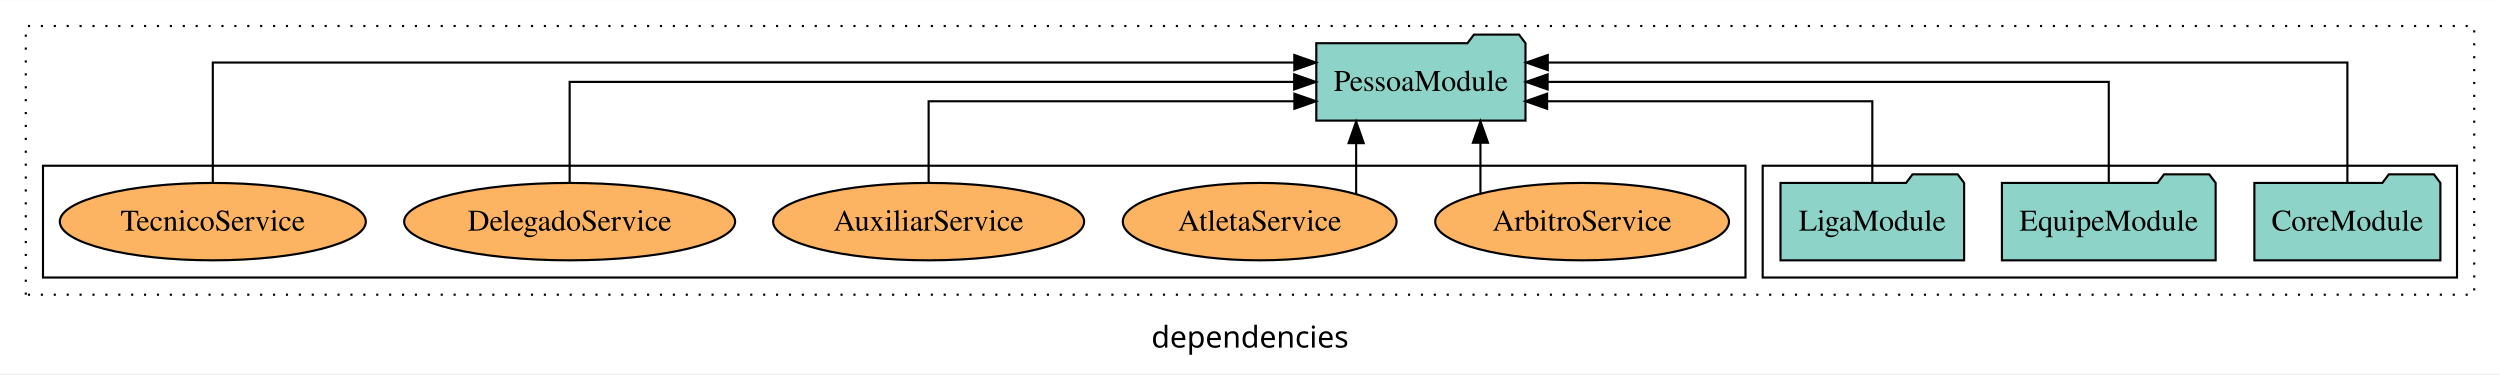
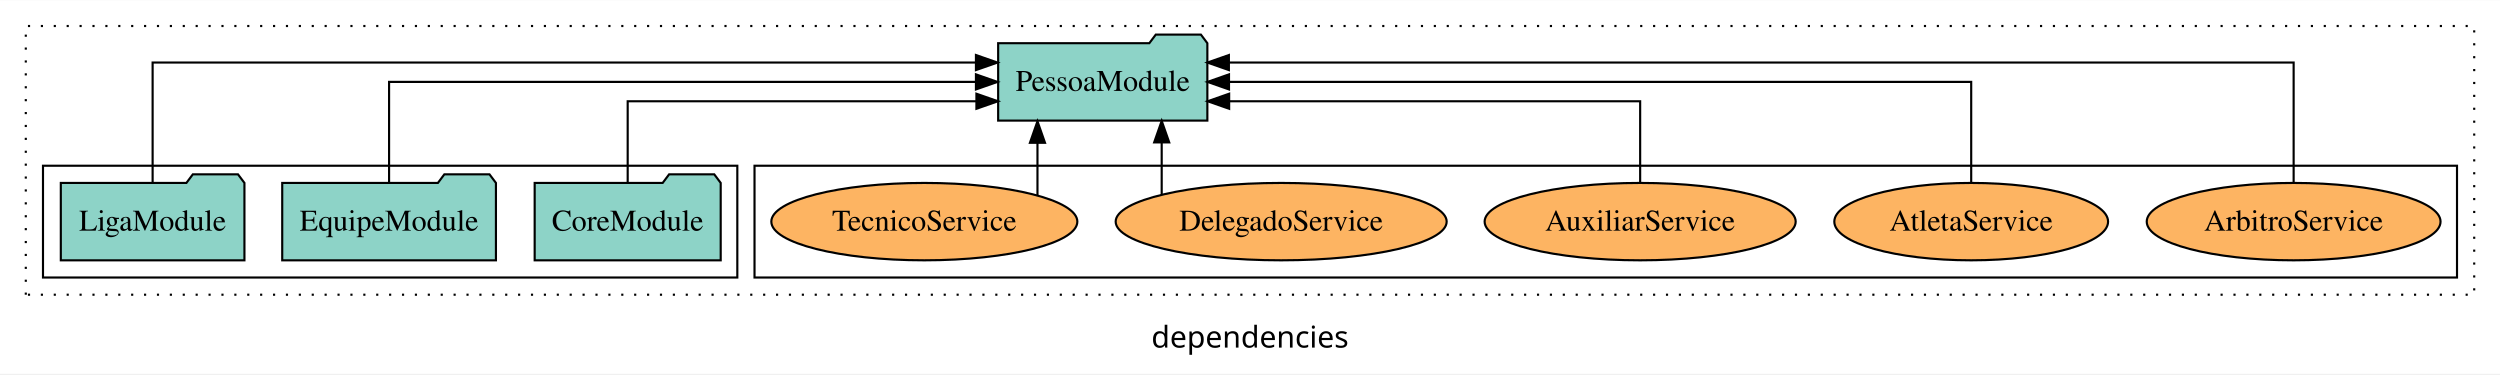
<svg xmlns="http://www.w3.org/2000/svg" width="1163pt" height="174pt" viewBox="0.00 0.00 1163.00 173.80">
  <g id="graph0" class="graph" transform="scale(1 1) rotate(0) translate(4 169.8)">
    <polygon fill="white" stroke="transparent" points="-4,4 -4,-169.8 1159,-169.8 1159,4 -4,4" />
    <text text-anchor="middle" x="577.5" y="-8.2" font-family="sans-serif" font-size="14.00">dependencies</text>
    <g id="clust1" class="cluster">
      <polygon fill="none" stroke="black" stroke-dasharray="1,5" points="8,-32.8 8,-157.8 1147,-157.8 1147,-32.8 8,-32.8" />
    </g>
+     <g id="clust6" class="cluster">
+       <polygon fill="none" stroke="black" points="347,-40.8 347,-92.8 1139,-92.8 1139,-40.8 347,-40.8" />
+     </g>
    <g id="clust3" class="cluster">
-       <polygon fill="none" stroke="black" points="816,-40.8 816,-92.8 1139,-92.8 1139,-40.8 816,-40.8" />
-     </g>
-     <g id="clust6" class="cluster">
-       <polygon fill="none" stroke="black" points="16,-40.8 16,-92.8 808,-92.8 808,-40.8 16,-40.8" />
+       <polygon fill="none" stroke="black" points="16,-40.8 16,-92.8 339,-92.8 339,-40.8 16,-40.8" />
    </g>
    <g id="node1" class="node">
-       <polygon fill="#8dd3c7" stroke="black" points="1131.27,-84.8 1128.27,-88.8 1107.27,-88.8 1104.27,-84.8 1044.73,-84.8 1044.73,-48.8 1131.27,-48.8 1131.27,-84.8" />
-       <text text-anchor="middle" x="1088" y="-62.6" font-family="Times,serif" font-size="14.00">CoreModule</text>
+       <polygon fill="#8dd3c7" stroke="black" points="331.27,-84.8 328.27,-88.8 307.27,-88.8 304.27,-84.8 244.73,-84.8 244.73,-48.8 331.27,-48.8 331.27,-84.8" />
+       <text text-anchor="middle" x="288" y="-62.6" font-family="Times,serif" font-size="14.00">CoreModule</text>
    </g>
    <g id="node4" class="node">
-       <polygon fill="#8dd3c7" stroke="black" points="705.66,-149.8 702.66,-153.8 681.66,-153.8 678.66,-149.8 608.34,-149.8 608.34,-113.8 705.66,-113.8 705.66,-149.8" />
-       <text text-anchor="middle" x="657" y="-127.6" font-family="Times,serif" font-size="14.00">PessoaModule</text>
+       <polygon fill="#8dd3c7" stroke="black" points="557.66,-149.8 554.66,-153.8 533.66,-153.8 530.66,-149.8 460.34,-149.8 460.34,-113.8 557.66,-113.8 557.66,-149.8" />
+       <text text-anchor="middle" x="509" y="-127.6" font-family="Times,serif" font-size="14.00">PessoaModule</text>
    </g>
    <g id="edge1" class="edge">
-       <path fill="none" stroke="black" d="M1088,-85.09C1088,-107.01 1088,-140.8 1088,-140.8 1088,-140.8 716.02,-140.8 716.02,-140.8" />
-       <polygon fill="black" stroke="black" points="716.02,-137.3 706.02,-140.8 716.02,-144.3 716.02,-137.3" />
+       <path fill="none" stroke="black" d="M288,-84.83C288,-101.2 288,-122.8 288,-122.8 288,-122.8 450.23,-122.8 450.23,-122.8" />
+       <polygon fill="black" stroke="black" points="450.23,-126.3 460.23,-122.8 450.23,-119.3 450.23,-126.3" />
    </g>
    <g id="node2" class="node">
-       <polygon fill="#8dd3c7" stroke="black" points="1026.71,-84.8 1023.71,-88.8 1002.71,-88.8 999.71,-84.8 927.29,-84.8 927.29,-48.8 1026.71,-48.8 1026.71,-84.8" />
-       <text text-anchor="middle" x="977" y="-62.6" font-family="Times,serif" font-size="14.00">EquipeModule</text>
+       <polygon fill="#8dd3c7" stroke="black" points="226.71,-84.8 223.71,-88.8 202.71,-88.8 199.71,-84.8 127.29,-84.8 127.29,-48.8 226.71,-48.8 226.71,-84.8" />
+       <text text-anchor="middle" x="177" y="-62.6" font-family="Times,serif" font-size="14.00">EquipeModule</text>
    </g>
    <g id="edge2" class="edge">
-       <path fill="none" stroke="black" d="M977,-84.91C977,-104.14 977,-131.8 977,-131.8 977,-131.8 715.95,-131.8 715.95,-131.8" />
-       <polygon fill="black" stroke="black" points="715.95,-128.3 705.95,-131.8 715.95,-135.3 715.95,-128.3" />
+       <path fill="none" stroke="black" d="M177,-84.91C177,-104.14 177,-131.8 177,-131.8 177,-131.8 450.01,-131.8 450.01,-131.8" />
+       <polygon fill="black" stroke="black" points="450.01,-135.3 460.01,-131.8 450.01,-128.3 450.01,-135.3" />
    </g>
    <g id="node3" class="node">
-       <polygon fill="#8dd3c7" stroke="black" points="909.71,-84.8 906.71,-88.8 885.71,-88.8 882.71,-84.8 824.29,-84.8 824.29,-48.8 909.71,-48.8 909.71,-84.8" />
-       <text text-anchor="middle" x="867" y="-62.6" font-family="Times,serif" font-size="14.00">LigaModule</text>
+       <polygon fill="#8dd3c7" stroke="black" points="109.71,-84.8 106.71,-88.8 85.71,-88.8 82.71,-84.8 24.29,-84.8 24.29,-48.8 109.71,-48.8 109.71,-84.8" />
+       <text text-anchor="middle" x="67" y="-62.6" font-family="Times,serif" font-size="14.00">LigaModule</text>
    </g>
    <g id="edge3" class="edge">
-       <path fill="none" stroke="black" d="M867,-84.83C867,-101.2 867,-122.8 867,-122.8 867,-122.8 715.71,-122.8 715.71,-122.8" />
-       <polygon fill="black" stroke="black" points="715.71,-119.3 705.71,-122.8 715.71,-126.3 715.71,-119.3" />
+       <path fill="none" stroke="black" d="M67,-85.09C67,-107.01 67,-140.8 67,-140.8 67,-140.8 450.01,-140.8 450.01,-140.8" />
+       <polygon fill="black" stroke="black" points="450.01,-144.3 460.01,-140.8 450.01,-137.3 450.01,-144.3" />
    </g>
    <g id="node5" class="node">
-       <ellipse fill="#fdb462" stroke="black" cx="732" cy="-66.8" rx="68.34" ry="18" />
-       <text text-anchor="middle" x="732" y="-62.6" font-family="Times,serif" font-size="14.00">ArbitroService</text>
+       <ellipse fill="#fdb462" stroke="black" cx="1063" cy="-66.8" rx="68.34" ry="18" />
+       <text text-anchor="middle" x="1063" y="-62.6" font-family="Times,serif" font-size="14.00">ArbitroService</text>
    </g>
    <g id="edge4" class="edge">
-       <path fill="none" stroke="black" d="M684.7,-79.95C684.7,-79.95 684.7,-103.49 684.7,-103.49" />
-       <polygon fill="black" stroke="black" points="681.2,-103.49 684.7,-113.49 688.2,-103.49 681.2,-103.49" />
+       <path fill="none" stroke="black" d="M1063,-85.09C1063,-107.01 1063,-140.8 1063,-140.8 1063,-140.8 567.68,-140.8 567.68,-140.8" />
+       <polygon fill="black" stroke="black" points="567.68,-137.3 557.68,-140.8 567.68,-144.3 567.68,-137.3" />
    </g>
    <g id="node6" class="node">
-       <ellipse fill="#fdb462" stroke="black" cx="582" cy="-66.8" rx="63.68" ry="18" />
-       <text text-anchor="middle" x="582" y="-62.6" font-family="Times,serif" font-size="14.00">AtletaService</text>
+       <ellipse fill="#fdb462" stroke="black" cx="913" cy="-66.8" rx="63.68" ry="18" />
+       <text text-anchor="middle" x="913" y="-62.6" font-family="Times,serif" font-size="14.00">AtletaService</text>
    </g>
    <g id="edge5" class="edge">
-       <path fill="none" stroke="black" d="M626.88,-79.64C626.88,-79.64 626.88,-103.32 626.88,-103.32" />
-       <polygon fill="black" stroke="black" points="623.38,-103.32 626.88,-113.32 630.38,-103.32 623.38,-103.32" />
+       <path fill="none" stroke="black" d="M913,-84.91C913,-104.14 913,-131.8 913,-131.8 913,-131.8 567.73,-131.8 567.73,-131.8" />
+       <polygon fill="black" stroke="black" points="567.73,-128.3 557.73,-131.8 567.73,-135.3 567.73,-128.3" />
    </g>
    <g id="node7" class="node">
-       <ellipse fill="#fdb462" stroke="black" cx="428" cy="-66.8" rx="72.35" ry="18" />
-       <text text-anchor="middle" x="428" y="-62.6" font-family="Times,serif" font-size="14.00">AuxiliarService</text>
+       <ellipse fill="#fdb462" stroke="black" cx="759" cy="-66.8" rx="72.35" ry="18" />
+       <text text-anchor="middle" x="759" y="-62.6" font-family="Times,serif" font-size="14.00">AuxiliarService</text>
    </g>
    <g id="edge6" class="edge">
-       <path fill="none" stroke="black" d="M428,-84.83C428,-101.2 428,-122.8 428,-122.8 428,-122.8 598.15,-122.8 598.15,-122.8" />
-       <polygon fill="black" stroke="black" points="598.15,-126.3 608.15,-122.8 598.15,-119.3 598.15,-126.3" />
+       <path fill="none" stroke="black" d="M759,-84.83C759,-101.2 759,-122.8 759,-122.8 759,-122.8 567.8,-122.8 567.8,-122.8" />
+       <polygon fill="black" stroke="black" points="567.8,-119.3 557.8,-122.8 567.8,-126.3 567.8,-119.3" />
    </g>
    <g id="node8" class="node">
-       <ellipse fill="#fdb462" stroke="black" cx="261" cy="-66.8" rx="76.99" ry="18" />
-       <text text-anchor="middle" x="261" y="-62.6" font-family="Times,serif" font-size="14.00">DelegadoService</text>
+       <ellipse fill="#fdb462" stroke="black" cx="592" cy="-66.8" rx="76.99" ry="18" />
+       <text text-anchor="middle" x="592" y="-62.6" font-family="Times,serif" font-size="14.00">DelegadoService</text>
    </g>
    <g id="edge7" class="edge">
-       <path fill="none" stroke="black" d="M261,-84.91C261,-104.14 261,-131.8 261,-131.8 261,-131.8 598.05,-131.8 598.05,-131.8" />
-       <polygon fill="black" stroke="black" points="598.05,-135.3 608.05,-131.8 598.05,-128.3 598.05,-135.3" />
+       <path fill="none" stroke="black" d="M536.42,-79.33C536.42,-79.33 536.42,-103.65 536.42,-103.65" />
+       <polygon fill="black" stroke="black" points="532.92,-103.65 536.42,-113.65 539.92,-103.65 532.92,-103.65" />
    </g>
    <g id="node9" class="node">
-       <ellipse fill="#fdb462" stroke="black" cx="95" cy="-66.8" rx="71.18" ry="18" />
-       <text text-anchor="middle" x="95" y="-62.6" font-family="Times,serif" font-size="14.00">TecnicoService</text>
+       <ellipse fill="#fdb462" stroke="black" cx="426" cy="-66.8" rx="71.18" ry="18" />
+       <text text-anchor="middle" x="426" y="-62.6" font-family="Times,serif" font-size="14.00">TecnicoService</text>
    </g>
    <g id="edge8" class="edge">
-       <path fill="none" stroke="black" d="M95,-85.09C95,-107.01 95,-140.8 95,-140.8 95,-140.8 598.11,-140.8 598.11,-140.8" />
-       <polygon fill="black" stroke="black" points="598.11,-144.3 608.11,-140.8 598.11,-137.3 598.11,-144.3" />
+       <path fill="none" stroke="black" d="M478.63,-79.03C478.63,-79.03 478.63,-103.48 478.63,-103.48" />
+       <polygon fill="black" stroke="black" points="475.13,-103.48 478.63,-113.48 482.13,-103.48 475.13,-103.48" />
    </g>
  </g>
</svg>
